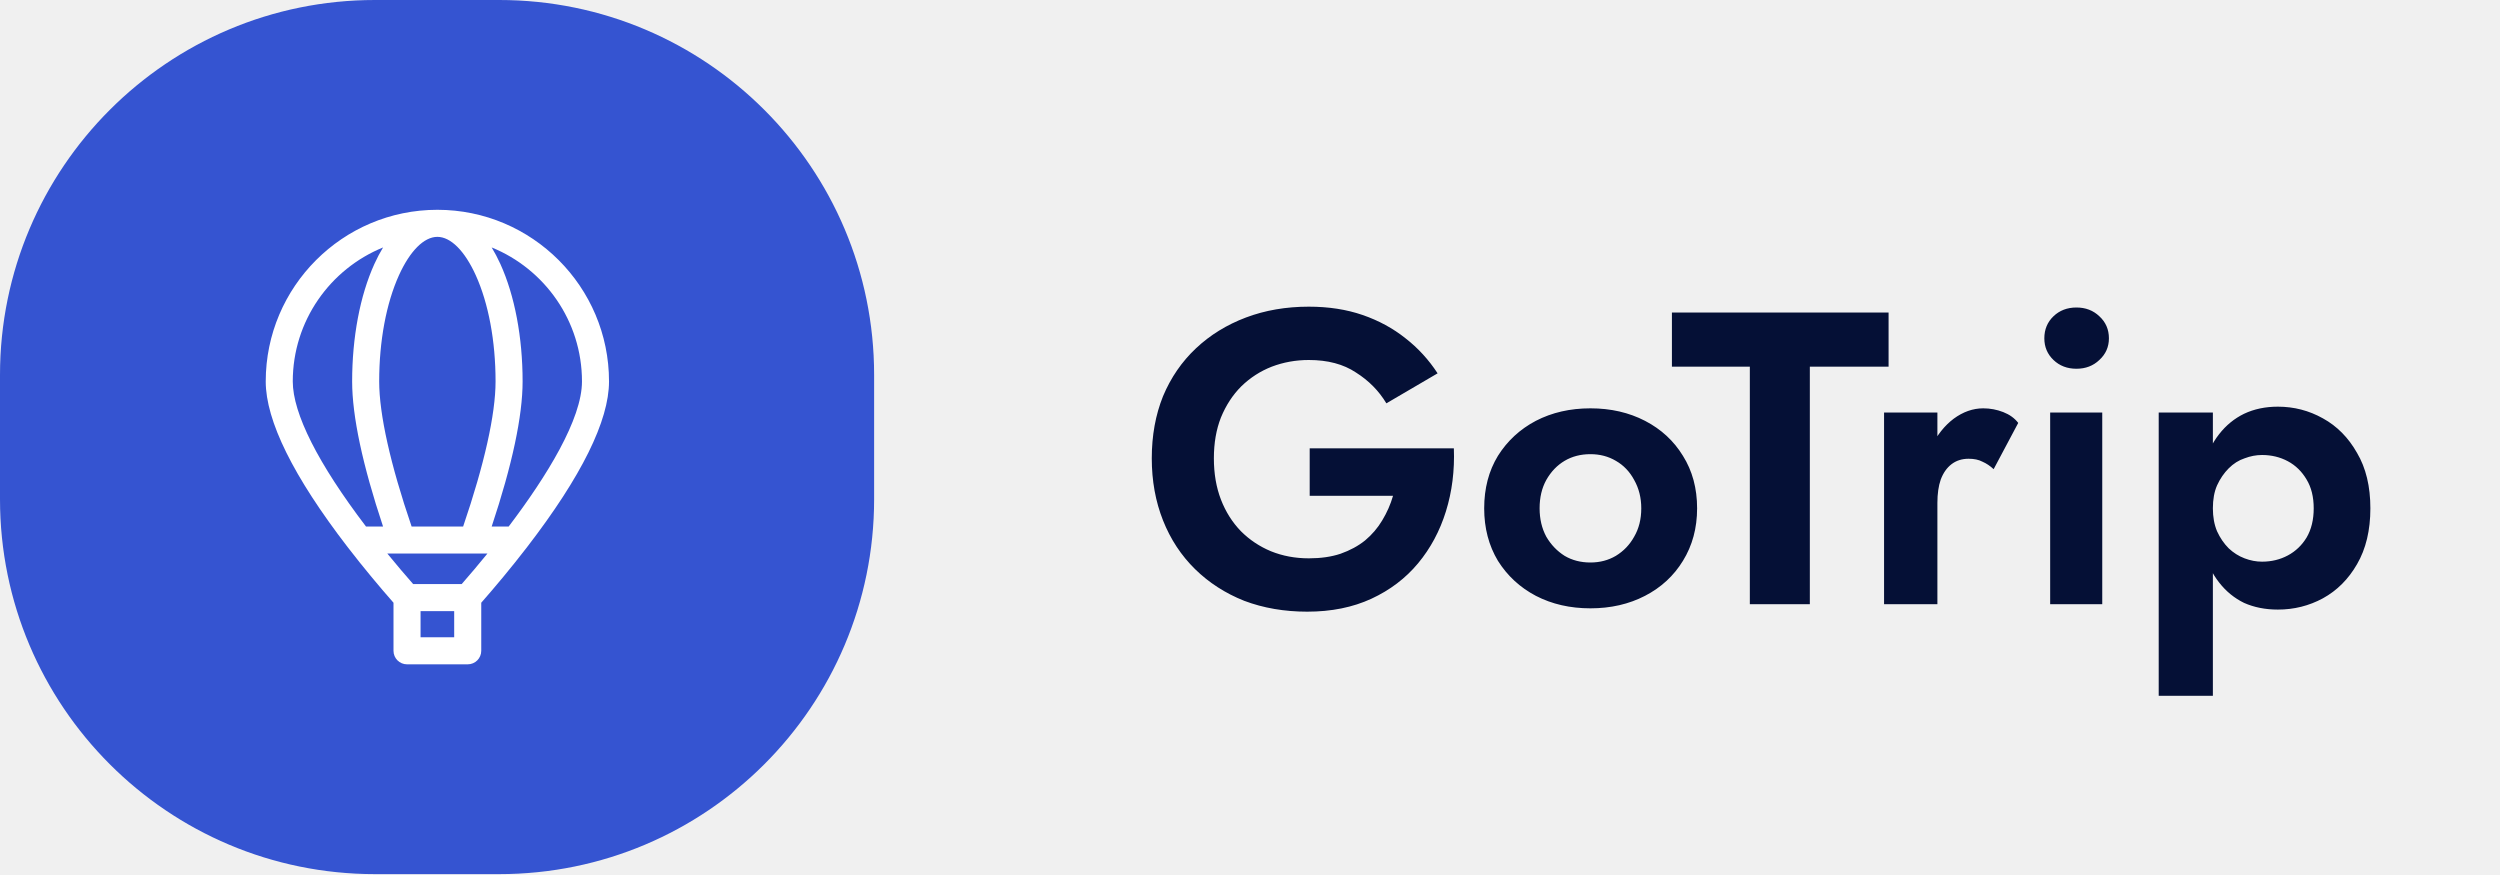
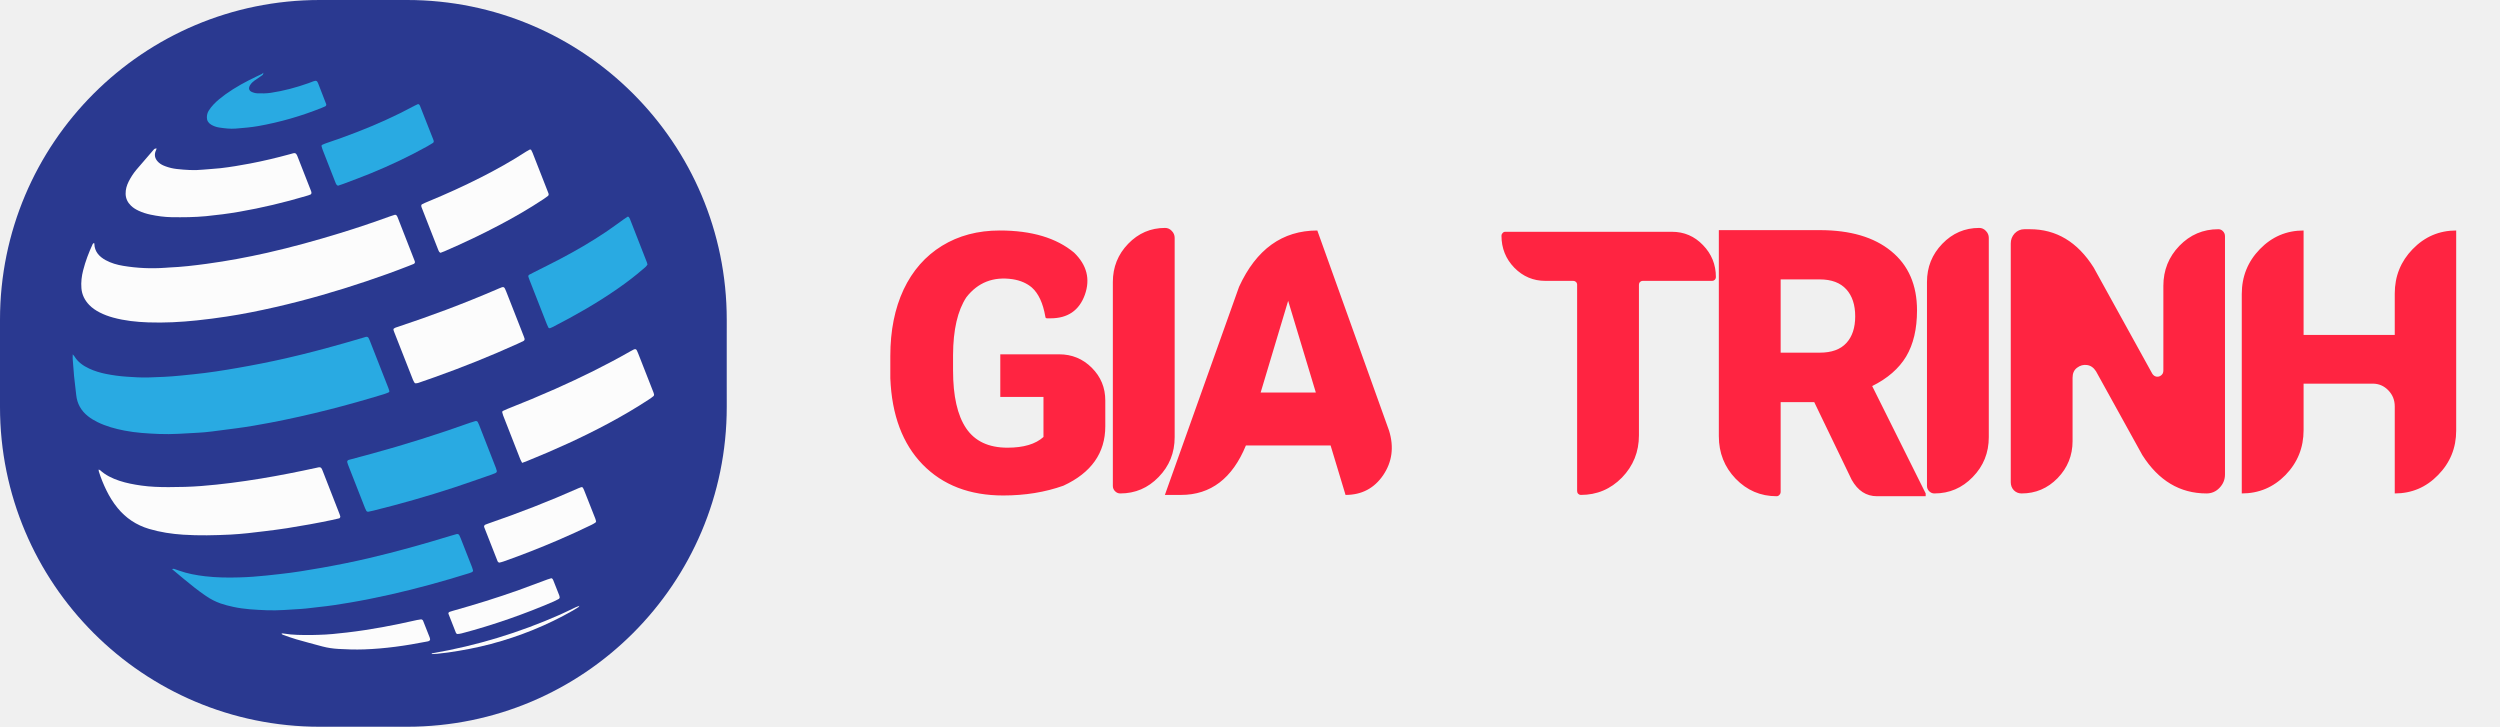
- <svg xmlns="http://www.w3.org/2000/svg" width="120" height="42" viewBox="0 0 120 42" fill="none">
-   <path d="M62.865 23.8H66.865C66.746 24.213 66.572 24.607 66.346 24.98C66.132 25.34 65.859 25.66 65.525 25.94C65.192 26.207 64.799 26.42 64.346 26.58C63.906 26.727 63.399 26.8 62.825 26.8C62.172 26.8 61.566 26.687 61.005 26.46C60.459 26.233 59.979 25.913 59.566 25.5C59.152 25.073 58.832 24.567 58.605 23.98C58.379 23.393 58.266 22.733 58.266 22C58.266 21.267 58.379 20.613 58.605 20.04C58.846 19.453 59.172 18.953 59.586 18.54C60.012 18.127 60.499 17.813 61.045 17.6C61.605 17.387 62.199 17.28 62.825 17.28C63.732 17.28 64.486 17.48 65.085 17.88C65.699 18.267 66.186 18.76 66.546 19.36L69.005 17.92C68.579 17.267 68.066 16.707 67.466 16.24C66.865 15.76 66.179 15.387 65.406 15.12C64.632 14.853 63.772 14.72 62.825 14.72C61.732 14.72 60.725 14.893 59.806 15.24C58.886 15.587 58.086 16.08 57.406 16.72C56.725 17.36 56.199 18.127 55.825 19.02C55.465 19.913 55.285 20.907 55.285 22C55.285 23.08 55.465 24.073 55.825 24.98C56.185 25.887 56.699 26.667 57.365 27.32C58.032 27.973 58.819 28.48 59.725 28.84C60.645 29.187 61.652 29.36 62.745 29.36C63.906 29.36 64.932 29.153 65.826 28.74C66.719 28.327 67.466 27.76 68.066 27.04C68.665 26.32 69.112 25.487 69.406 24.54C69.699 23.593 69.826 22.587 69.785 21.52H62.865V23.8ZM71.241 24.4C71.241 25.347 71.461 26.187 71.901 26.92C72.354 27.64 72.961 28.2 73.721 28.6C74.494 29 75.367 29.2 76.341 29.2C77.314 29.2 78.187 29 78.961 28.6C79.734 28.2 80.341 27.64 80.781 26.92C81.234 26.187 81.461 25.347 81.461 24.4C81.461 23.44 81.234 22.6 80.781 21.88C80.341 21.16 79.734 20.6 78.961 20.2C78.187 19.8 77.314 19.6 76.341 19.6C75.367 19.6 74.494 19.8 73.721 20.2C72.961 20.6 72.354 21.16 71.901 21.88C71.461 22.6 71.241 23.44 71.241 24.4ZM73.901 24.4C73.901 23.88 74.007 23.427 74.221 23.04C74.447 22.64 74.741 22.333 75.101 22.12C75.461 21.907 75.874 21.8 76.341 21.8C76.794 21.8 77.201 21.907 77.561 22.12C77.934 22.333 78.227 22.64 78.441 23.04C78.667 23.44 78.781 23.893 78.781 24.4C78.781 24.92 78.667 25.373 78.441 25.76C78.227 26.147 77.934 26.453 77.561 26.68C77.201 26.893 76.794 27 76.341 27C75.874 27 75.461 26.893 75.101 26.68C74.741 26.453 74.447 26.147 74.221 25.76C74.007 25.36 73.901 24.907 73.901 24.4ZM80.252 17.6H83.992V29H86.872V17.6H90.652V15H80.252V17.6ZM92.995 19.8H90.435V29H92.995V19.8ZM95.695 22.52L96.875 20.3C96.701 20.073 96.462 19.9 96.155 19.78C95.848 19.66 95.528 19.6 95.195 19.6C94.701 19.6 94.228 19.767 93.775 20.1C93.335 20.433 92.975 20.887 92.695 21.46C92.415 22.02 92.275 22.667 92.275 23.4L92.995 24.14C92.995 23.7 93.048 23.327 93.155 23.02C93.275 22.7 93.448 22.453 93.675 22.28C93.901 22.107 94.175 22.02 94.495 22.02C94.761 22.02 94.981 22.067 95.155 22.16C95.341 22.24 95.522 22.36 95.695 22.52ZM98.128 16.24C98.128 16.653 98.275 17 98.568 17.28C98.861 17.56 99.228 17.7 99.668 17.7C100.108 17.7 100.474 17.56 100.768 17.28C101.074 17 101.228 16.653 101.228 16.24C101.228 15.813 101.074 15.46 100.768 15.18C100.474 14.9 100.108 14.76 99.668 14.76C99.228 14.76 98.861 14.9 98.568 15.18C98.275 15.46 98.128 15.813 98.128 16.24ZM98.408 19.8V29H100.908V19.8H98.408ZM106.218 33.4V19.8H103.618V33.4H106.218ZM113.778 24.4C113.778 23.347 113.564 22.46 113.138 21.74C112.724 21.007 112.178 20.453 111.498 20.08C110.831 19.707 110.111 19.52 109.338 19.52C108.738 19.52 108.198 19.633 107.718 19.86C107.251 20.087 106.851 20.413 106.518 20.84C106.184 21.267 105.931 21.78 105.758 22.38C105.584 22.98 105.498 23.653 105.498 24.4C105.498 25.147 105.584 25.82 105.758 26.42C105.931 27.02 106.184 27.533 106.518 27.96C106.851 28.387 107.251 28.713 107.718 28.94C108.198 29.153 108.738 29.26 109.338 29.26C110.111 29.26 110.831 29.08 111.498 28.72C112.178 28.347 112.724 27.8 113.138 27.08C113.564 26.347 113.778 25.453 113.778 24.4ZM111.058 24.4C111.058 24.947 110.944 25.413 110.718 25.8C110.491 26.173 110.191 26.46 109.818 26.66C109.444 26.86 109.031 26.96 108.578 26.96C108.298 26.96 108.018 26.907 107.738 26.8C107.458 26.693 107.204 26.533 106.978 26.32C106.751 26.093 106.564 25.82 106.418 25.5C106.284 25.18 106.218 24.813 106.218 24.4C106.218 23.973 106.284 23.607 106.418 23.3C106.564 22.98 106.751 22.707 106.978 22.48C107.204 22.253 107.458 22.093 107.738 22C108.018 21.893 108.298 21.84 108.578 21.84C109.031 21.84 109.444 21.94 109.818 22.14C110.191 22.34 110.491 22.633 110.718 23.02C110.944 23.393 111.058 23.853 111.058 24.4Z" fill="#051036" />
-   <rect width="41.958" height="41.958" rx="18" fill="#3554D1" />
-   <g clip-path="url(#clip0_316_21121)">
-     <path d="M29.233 18.309C29.233 13.766 25.537 10.07 20.994 10.07C16.451 10.07 12.755 13.766 12.755 18.309C12.755 20.194 14.077 22.868 16.684 26.257C17.465 27.271 18.24 28.192 18.888 28.931V31.239C18.888 31.597 19.179 31.888 19.538 31.888H22.45C22.809 31.888 23.1 31.597 23.1 31.239V28.931C23.748 28.192 24.523 27.271 25.303 26.257C27.911 22.868 29.233 20.194 29.233 18.309ZM27.935 18.309C27.935 20.114 26.256 22.847 24.417 25.272H23.601C24.586 22.313 25.085 19.973 25.085 18.309C25.085 16.192 24.707 14.19 24.019 12.674C23.888 12.386 23.748 12.12 23.6 11.877C26.139 12.909 27.935 15.403 27.935 18.309ZM21.801 30.589H20.187V29.335H21.801V30.589ZM22.161 28.036H19.832C19.452 27.602 19.03 27.108 18.592 26.571H19.289C19.291 26.571 19.293 26.571 19.294 26.571C19.296 26.571 23.396 26.571 23.396 26.571C22.972 27.092 22.554 27.586 22.161 28.036ZM20.994 11.369C21.634 11.369 22.306 12.04 22.836 13.21C23.449 14.562 23.787 16.372 23.787 18.309C23.787 19.886 23.249 22.288 22.231 25.272H19.757C18.738 22.288 18.201 19.886 18.201 18.309C18.201 16.372 18.539 14.562 19.151 13.21C19.682 12.04 20.354 11.369 20.994 11.369ZM14.053 18.309C14.053 15.403 15.849 12.909 18.388 11.877C18.24 12.12 18.099 12.386 17.969 12.674C17.281 14.19 16.903 16.192 16.903 18.309C16.903 19.974 17.401 22.313 18.386 25.272H17.567C15.268 22.251 14.053 19.846 14.053 18.309Z" fill="white" />
-   </g>
-   <defs>
-     <clipPath id="clip0_316_21121">
-       <rect width="21.818" height="21.818" fill="white" transform="translate(10.0699 10.0699)" />
-     </clipPath>
-   </defs>
+ <svg xmlns="http://www.w3.org/2000/svg" width="172" height="50" viewBox="0 0 172 50" fill="none">
+   <rect width="50" height="50" rx="24" fill="white" />
+   <path d="M28 0H22C9.85 0 0 9.85 0 22V28C0 40.15 9.85 50 22 50H28C40.15 50 50 40.15 50 28V22C50 9.85 40.15 0 28 0Z" fill="#2A3990" />
+   <path d="M6.474 16.714C6.484 16.743 6.491 16.756 6.491 16.77C6.504 17.293 6.805 17.645 7.27 17.899C7.644 18.104 8.055 18.22 8.477 18.29C9.431 18.449 10.392 18.492 11.359 18.424C11.45 18.417 11.542 18.407 11.634 18.404C12.506 18.369 13.371 18.265 14.235 18.148C15.629 17.959 17.008 17.702 18.377 17.393C20.072 17.009 21.742 16.546 23.399 16.038C24.562 15.681 25.713 15.293 26.852 14.879C26.952 14.844 27.054 14.811 27.155 14.781C27.211 14.765 27.276 14.797 27.305 14.85C27.318 14.876 27.336 14.899 27.347 14.926C27.739 15.928 28.13 16.93 28.521 17.933C28.532 17.959 28.538 17.987 28.547 18.014C28.56 18.058 28.521 18.134 28.47 18.155C28.358 18.202 28.245 18.247 28.133 18.29C27.16 18.672 26.176 19.025 25.182 19.358C23.138 20.044 21.064 20.645 18.954 21.127C17.839 21.382 16.719 21.609 15.586 21.78C14.907 21.883 14.225 21.973 13.541 22.044C12.429 22.16 11.315 22.22 10.195 22.18C9.384 22.151 8.578 22.066 7.794 21.852C7.47 21.764 7.157 21.65 6.861 21.498C6.591 21.36 6.344 21.193 6.137 20.979C5.822 20.65 5.636 20.27 5.601 19.827C5.568 19.412 5.616 19.004 5.72 18.6C5.879 17.976 6.107 17.374 6.381 16.785C6.395 16.755 6.44 16.739 6.476 16.712L6.474 16.714Z" fill="#FCFCFC" />
+   <path d="M5 24.375C5.066 24.452 5.1 24.481 5.121 24.517C5.355 24.906 5.716 25.162 6.134 25.357C6.505 25.53 6.898 25.648 7.304 25.728C7.768 25.821 8.236 25.884 8.711 25.916C9.201 25.948 9.689 25.983 10.18 25.97C10.93 25.951 11.68 25.916 12.426 25.841C12.731 25.811 13.034 25.779 13.339 25.747C14.344 25.646 15.339 25.488 16.332 25.316C17.446 25.123 18.553 24.904 19.654 24.654C21.081 24.329 22.492 23.951 23.898 23.55C24.322 23.43 24.743 23.302 25.167 23.179C25.25 23.155 25.323 23.186 25.358 23.255C25.383 23.306 25.412 23.358 25.432 23.411C25.863 24.506 26.292 25.601 26.721 26.697C26.747 26.764 26.77 26.832 26.787 26.901C26.797 26.947 26.766 26.986 26.724 27.004C26.613 27.049 26.5 27.093 26.384 27.128C25.148 27.504 23.904 27.858 22.648 28.176C21.305 28.518 19.952 28.823 18.588 29.082C17.824 29.227 17.057 29.363 16.283 29.464C15.707 29.538 15.133 29.617 14.556 29.688C14.252 29.725 13.947 29.756 13.641 29.771C12.739 29.817 11.838 29.897 10.933 29.857C10.138 29.823 9.343 29.778 8.561 29.624C7.914 29.498 7.286 29.327 6.699 29.036C6.469 28.921 6.25 28.792 6.051 28.633C5.575 28.254 5.31 27.774 5.246 27.195C5.198 26.757 5.145 26.318 5.096 25.88C5.086 25.795 5.083 25.709 5.076 25.625C5.052 25.327 5.025 25.03 5.004 24.731C4.996 24.632 5.004 24.532 5.004 24.375H5Z" fill="#29AAE2" />
+   <path d="M6.782 32.306C6.824 32.322 6.859 32.325 6.878 32.342C7.256 32.69 7.715 32.911 8.209 33.076C8.701 33.24 9.211 33.334 9.725 33.407C10.348 33.496 10.976 33.514 11.603 33.514C12.353 33.514 13.102 33.496 13.852 33.437C15.226 33.329 16.587 33.149 17.944 32.926C19.24 32.713 20.526 32.455 21.808 32.177C21.867 32.163 21.928 32.145 21.988 32.147C22.029 32.148 22.083 32.17 22.104 32.2C22.146 32.258 22.174 32.327 22.199 32.393C22.585 33.382 22.972 34.37 23.357 35.359C23.377 35.413 23.394 35.467 23.41 35.522C23.424 35.572 23.383 35.651 23.335 35.662C23.172 35.701 23.009 35.739 22.846 35.774C21.816 35.992 20.78 36.176 19.739 36.341C19.227 36.422 18.71 36.483 18.195 36.548C17.816 36.596 17.437 36.644 17.056 36.682C16.66 36.721 16.265 36.759 15.867 36.779C14.782 36.832 13.693 36.858 12.607 36.787C11.813 36.735 11.028 36.617 10.265 36.391C9.373 36.127 8.659 35.642 8.095 34.956C7.786 34.58 7.536 34.174 7.326 33.746C7.116 33.319 6.937 32.881 6.798 32.429C6.787 32.392 6.791 32.352 6.786 32.306H6.782Z" fill="#FCFCFC" />
+   <path d="M11.823 39.159C11.88 39.131 11.94 39.125 12 39.145C12.101 39.178 12.2 39.216 12.3 39.252C12.889 39.465 13.503 39.576 14.128 39.649C14.906 39.739 15.687 39.748 16.468 39.725C17.096 39.708 17.722 39.662 18.346 39.595C18.635 39.564 18.923 39.53 19.212 39.5C20.201 39.395 21.181 39.233 22.158 39.059C23.24 38.866 24.317 38.651 25.385 38.4C27.27 37.956 29.132 37.438 30.978 36.87C31.123 36.825 31.269 36.784 31.416 36.745C31.495 36.724 31.57 36.762 31.603 36.831C31.634 36.895 31.665 36.961 31.692 37.027C31.954 37.695 32.217 38.362 32.479 39.031C32.505 39.098 32.523 39.167 32.542 39.236C32.557 39.288 32.518 39.345 32.457 39.369C32.401 39.391 32.346 39.416 32.287 39.434C30.501 39.991 28.698 40.49 26.867 40.903C25.93 41.113 24.988 41.304 24.039 41.464C23.347 41.581 22.652 41.692 21.951 41.762C21.541 41.803 21.132 41.869 20.72 41.894C19.926 41.94 19.131 42.018 18.334 41.984C17.57 41.952 16.804 41.918 16.054 41.754C15.755 41.69 15.461 41.616 15.173 41.516C14.812 41.389 14.482 41.216 14.17 41.004C13.639 40.641 13.14 40.242 12.649 39.834C12.375 39.606 12.103 39.377 11.829 39.148L11.822 39.159H11.823Z" fill="#29AAE2" />
+   <path d="M10.781 10.211C10.75 10.291 10.712 10.37 10.688 10.451C10.6 10.741 10.7 10.981 10.925 11.185C11.06 11.307 11.224 11.384 11.396 11.446C11.638 11.535 11.892 11.596 12.15 11.625C12.759 11.693 13.367 11.736 13.981 11.671C14.376 11.63 14.773 11.618 15.169 11.572C15.853 11.492 16.529 11.379 17.203 11.251C18.117 11.077 19.019 10.861 19.915 10.617C20.002 10.592 20.09 10.567 20.178 10.544C20.303 10.513 20.37 10.549 20.427 10.67C20.439 10.696 20.452 10.722 20.463 10.748C20.771 11.535 21.081 12.322 21.388 13.11C21.408 13.164 21.43 13.221 21.43 13.275C21.43 13.311 21.402 13.366 21.37 13.38C21.274 13.423 21.171 13.453 21.069 13.483C19.553 13.933 18.014 14.3 16.449 14.571C15.698 14.701 14.941 14.797 14.18 14.872C13.386 14.948 12.593 14.954 11.797 14.942C11.306 14.934 10.823 14.866 10.345 14.765C10.06 14.704 9.785 14.616 9.526 14.494C9.334 14.403 9.155 14.293 9.007 14.147C8.778 13.922 8.652 13.658 8.643 13.342C8.635 13.035 8.719 12.752 8.858 12.478C9.002 12.195 9.176 11.927 9.383 11.679C9.77 11.22 10.165 10.767 10.558 10.314C10.587 10.281 10.619 10.246 10.659 10.229C10.696 10.213 10.745 10.222 10.789 10.221L10.784 10.212L10.781 10.211Z" fill="#FCFCFC" />
+   <path d="M35.922 31.844C35.868 31.737 35.822 31.663 35.791 31.585C35.398 30.584 35.005 29.582 34.615 28.58C34.589 28.513 34.573 28.444 34.556 28.375C34.546 28.328 34.568 28.287 34.61 28.267C34.718 28.214 34.829 28.165 34.94 28.121C36.039 27.689 37.129 27.235 38.205 26.757C39.974 25.971 41.704 25.121 43.375 24.167C43.756 23.95 43.764 23.951 43.91 24.326C44.245 25.181 44.581 26.035 44.916 26.89C44.947 26.97 44.981 27.05 44.999 27.133C45.006 27.169 44.991 27.226 44.964 27.249C44.862 27.334 44.753 27.413 44.64 27.486C43.74 28.078 42.806 28.622 41.851 29.134C40.046 30.1 38.176 30.946 36.266 31.718C36.169 31.757 36.069 31.791 35.923 31.846L35.922 31.844Z" fill="#FCFCFC" />
+   <path d="M25.314 35.212C25.268 35.191 25.228 35.185 25.216 35.165C25.178 35.104 25.146 35.039 25.12 34.972C24.727 33.971 24.333 32.969 23.942 31.967C23.922 31.914 23.907 31.858 23.892 31.803C23.871 31.731 23.915 31.662 23.996 31.64C24.525 31.497 25.054 31.355 25.584 31.212C27.861 30.591 30.106 29.881 32.321 29.091C32.449 29.046 32.58 29.008 32.711 28.969C32.761 28.953 32.849 28.99 32.869 29.031C32.9 29.096 32.934 29.161 32.959 29.227C33.346 30.216 33.733 31.205 34.118 32.195C34.144 32.262 34.162 32.331 34.18 32.399C34.194 32.447 34.154 32.517 34.101 32.539C34.018 32.575 33.936 32.612 33.849 32.642C32.974 32.944 32.103 33.256 31.223 33.545C29.404 34.142 27.561 34.667 25.698 35.129C25.566 35.161 25.431 35.187 25.314 35.212Z" fill="#29AAE2" />
+   <path d="M27.067 22.635C27.165 22.539 27.286 22.516 27.4 22.478C28.508 22.108 29.609 21.721 30.701 21.311C31.863 20.874 33.014 20.41 34.153 19.921C34.208 19.898 34.263 19.872 34.318 19.849C34.67 19.699 34.683 19.688 34.828 20.059C35.156 20.901 35.488 21.741 35.818 22.582C35.897 22.782 35.975 22.982 36.052 23.183C36.067 23.223 36.079 23.264 36.091 23.304C36.105 23.351 36.073 23.431 36.028 23.453C35.892 23.519 35.757 23.585 35.62 23.647C33.749 24.497 31.84 25.26 29.897 25.953C29.526 26.085 29.153 26.215 28.781 26.343C28.724 26.362 28.662 26.369 28.602 26.373C28.576 26.374 28.535 26.359 28.524 26.34C28.478 26.267 28.436 26.192 28.405 26.113C28.13 25.42 27.859 24.725 27.587 24.032C27.441 23.659 27.289 23.286 27.147 22.912C27.112 22.82 27.066 22.728 27.069 22.633L27.067 22.635Z" fill="#FCFCFC" />
+   <path d="M44.546 18.195C44.47 18.343 44.343 18.426 44.231 18.523C43.683 18.999 43.101 19.439 42.501 19.857C41.078 20.849 39.564 21.709 38.009 22.508C37.956 22.536 37.899 22.556 37.842 22.578C37.808 22.593 37.742 22.567 37.726 22.533C37.69 22.455 37.652 22.377 37.62 22.297C37.222 21.283 36.824 20.269 36.427 19.253C36.4 19.186 36.377 19.118 36.355 19.05C36.335 18.994 36.357 18.93 36.409 18.902C36.515 18.845 36.622 18.791 36.73 18.736C37.335 18.43 37.943 18.13 38.542 17.815C39.622 17.248 40.673 16.638 41.678 15.963C42.099 15.68 42.506 15.376 42.92 15.083C43.005 15.023 43.09 14.963 43.179 14.908C43.195 14.899 43.243 14.913 43.256 14.929C43.292 14.975 43.325 15.024 43.345 15.078C43.732 16.065 44.118 17.054 44.503 18.043C44.523 18.095 44.534 18.151 44.547 18.193L44.546 18.195Z" fill="#29AAE2" />
+   <path d="M30.306 17.394C30.215 17.347 30.186 17.282 30.16 17.215C29.962 16.707 29.762 16.2 29.563 15.692C29.385 15.238 29.207 14.783 29.031 14.329C29.011 14.275 28.984 14.222 28.981 14.166C28.978 14.129 29.001 14.072 29.031 14.057C29.164 13.988 29.303 13.927 29.443 13.87C30.675 13.362 31.884 12.814 33.067 12.215C34.144 11.67 35.192 11.084 36.198 10.431C36.272 10.382 36.351 10.337 36.432 10.296C36.455 10.285 36.49 10.293 36.532 10.293C36.568 10.366 36.614 10.441 36.645 10.52C37.002 11.428 37.357 12.337 37.712 13.245C37.723 13.272 37.733 13.299 37.741 13.325C37.756 13.384 37.747 13.444 37.697 13.482C37.592 13.563 37.481 13.641 37.37 13.716C36.422 14.344 35.435 14.915 34.423 15.451C33.173 16.114 31.892 16.721 30.586 17.286C30.491 17.327 30.392 17.361 30.308 17.393L30.306 17.394Z" fill="#FCFCFC" />
+   <path d="M23.254 12.777C23.158 12.738 23.125 12.674 23.099 12.608C23.014 12.395 22.931 12.181 22.848 11.968C22.635 11.421 22.419 10.874 22.206 10.327C22.17 10.235 22.143 10.139 22.119 10.042C22.114 10.021 22.136 9.98 22.156 9.97C22.251 9.926 22.347 9.883 22.446 9.85C23.151 9.614 23.849 9.363 24.54 9.094C25.896 8.568 27.218 7.978 28.488 7.291C28.567 7.248 28.65 7.21 28.731 7.173C28.771 7.154 28.828 7.173 28.85 7.206C28.864 7.231 28.886 7.253 28.895 7.28C29.205 8.067 29.515 8.852 29.824 9.639C29.829 9.653 29.831 9.667 29.835 9.681C29.852 9.739 29.835 9.803 29.785 9.834C29.657 9.914 29.532 9.993 29.401 10.065C28.14 10.766 26.832 11.385 25.487 11.934C24.871 12.186 24.245 12.415 23.623 12.651C23.497 12.699 23.367 12.739 23.253 12.777H23.254Z" fill="#29AAE2" />
+   <path d="M41.012 35.873C40.992 35.908 40.986 35.942 40.965 35.956C40.877 36.011 40.787 36.066 40.692 36.112C39.932 36.48 39.164 36.832 38.385 37.166C37.161 37.691 35.922 38.178 34.662 38.623C34.562 38.659 34.459 38.685 34.356 38.709C34.334 38.713 34.301 38.69 34.279 38.672C34.258 38.653 34.238 38.629 34.229 38.603C33.924 37.828 33.62 37.053 33.317 36.279C33.312 36.265 33.311 36.251 33.306 36.238C33.293 36.194 33.335 36.118 33.387 36.098C33.457 36.07 33.528 36.042 33.599 36.018C35.711 35.291 37.785 34.485 39.816 33.582C39.872 33.558 39.929 33.538 39.986 33.518C40.023 33.504 40.089 33.527 40.106 33.559C40.132 33.61 40.16 33.66 40.181 33.714C40.44 34.367 40.698 35.021 40.955 35.676C40.982 35.742 40.995 35.813 41.012 35.873Z" fill="#FCFCFC" />
+   <path d="M18.116 5.001C18.115 5.074 18.102 5.138 18.03 5.186C17.856 5.301 17.683 5.418 17.514 5.54C17.393 5.626 17.286 5.73 17.208 5.854C17.178 5.902 17.157 5.956 17.141 6.011C17.108 6.12 17.172 6.251 17.277 6.303C17.414 6.371 17.558 6.416 17.714 6.421C18.02 6.432 18.324 6.431 18.628 6.386C19.522 6.253 20.386 6.019 21.23 5.719C21.344 5.679 21.455 5.631 21.569 5.591C21.744 5.529 21.818 5.556 21.884 5.725C22.073 6.204 22.257 6.685 22.443 7.166C22.461 7.214 22.427 7.293 22.383 7.313C22.3 7.351 22.218 7.388 22.134 7.421C20.727 7.985 19.272 8.406 17.765 8.674C17.253 8.764 16.735 8.804 16.218 8.847C15.834 8.878 15.455 8.83 15.077 8.773C14.88 8.743 14.693 8.676 14.525 8.575C14.332 8.458 14.23 8.294 14.233 8.075C14.236 7.916 14.267 7.766 14.352 7.626C14.451 7.465 14.568 7.316 14.7 7.178C14.945 6.922 15.222 6.7 15.512 6.49C16.192 6.001 16.932 5.603 17.695 5.24C17.804 5.188 17.916 5.142 18.021 5.087C18.059 5.068 18.084 5.029 18.116 5V5.001Z" fill="#29AAE2" />
+   <path d="M38.507 41.114C38.485 41.154 38.478 41.19 38.456 41.201C38.338 41.265 38.219 41.328 38.095 41.383C37.097 41.814 36.082 42.208 35.053 42.567C33.965 42.946 32.864 43.287 31.746 43.58C31.659 43.602 31.568 43.612 31.478 43.621C31.453 43.623 31.424 43.6 31.4 43.584C31.388 43.578 31.377 43.564 31.373 43.552C31.2 43.113 31.027 42.673 30.855 42.232C30.835 42.179 30.87 42.117 30.931 42.096C31.002 42.072 31.074 42.047 31.147 42.027C32.683 41.595 34.205 41.128 35.703 40.592C36.358 40.356 37.008 40.109 37.661 39.867C37.746 39.836 37.831 39.807 37.92 39.785C37.943 39.779 37.983 39.796 37.999 39.815C38.028 39.846 38.051 39.885 38.066 39.924C38.205 40.269 38.343 40.616 38.477 40.963C38.497 41.015 38.5 41.072 38.508 41.114H38.507Z" fill="#FCFCFC" />
+   <path d="M19.363 43.609C19.42 43.562 19.48 43.581 19.533 43.59C20.153 43.696 20.78 43.689 21.407 43.69C21.575 43.69 21.743 43.68 21.911 43.677C22.57 43.663 23.221 43.592 23.874 43.516C25.498 43.327 27.098 43.02 28.686 42.658C28.775 42.638 28.866 42.627 28.957 42.614C29.01 42.606 29.08 42.648 29.103 42.696C29.109 42.709 29.115 42.722 29.119 42.735C29.267 43.108 29.416 43.481 29.561 43.854C29.577 43.893 29.58 43.937 29.59 43.979C29.601 44.025 29.55 44.093 29.495 44.108C29.466 44.116 29.436 44.125 29.407 44.132C28.674 44.273 27.94 44.404 27.197 44.498C26.485 44.59 25.771 44.653 25.052 44.678C24.454 44.698 23.859 44.683 23.264 44.645C22.898 44.622 22.535 44.571 22.181 44.476C21.58 44.315 20.976 44.155 20.379 43.983C20.073 43.895 19.775 43.783 19.475 43.678C19.434 43.663 19.402 43.633 19.362 43.608L19.363 43.609Z" fill="#FCFCFC" />
+   <path d="M39.865 41.667C39.844 41.702 39.831 41.747 39.798 41.77C39.675 41.852 39.546 41.931 39.416 42.005C37.647 43.017 35.759 43.78 33.762 44.309C32.804 44.562 31.831 44.747 30.848 44.889C30.592 44.926 30.332 44.954 30.075 44.981C29.953 44.993 29.831 44.993 29.7 45C29.7 44.939 29.746 44.946 29.776 44.941C32.815 44.416 35.727 43.526 38.518 42.293C38.877 42.135 39.226 41.956 39.581 41.791C39.676 41.746 39.776 41.714 39.876 41.677L39.865 41.668V41.667Z" fill="#FCFCFC" />
+   <path d="M76.044 29.328C76.044 31.165 75.083 32.527 73.162 33.416C71.901 33.865 70.522 34.089 69.023 34.089C66.713 34.089 64.864 33.378 63.476 31.956C62.096 30.534 61.355 28.558 61.254 26.027V24.491C61.254 22.748 61.559 21.224 62.168 19.921C62.786 18.617 63.666 17.615 64.809 16.912C65.951 16.21 67.276 15.858 68.782 15.858C70.974 15.858 72.68 16.366 73.898 17.382C74.779 18.237 75.024 19.206 74.635 20.289C74.245 21.364 73.458 21.901 72.273 21.901H72.045C72.011 21.901 71.981 21.893 71.956 21.876C71.931 21.851 71.918 21.817 71.918 21.774C71.757 20.852 71.448 20.188 70.991 19.781C70.644 19.485 70.204 19.295 69.671 19.21C68.342 19.015 67.28 19.43 66.484 20.454C65.883 21.368 65.579 22.689 65.57 24.415V25.481C65.57 27.25 65.871 28.579 66.472 29.468C67.073 30.356 68.02 30.801 69.315 30.801C70.424 30.801 71.249 30.555 71.791 30.064V27.31H68.82V24.377H72.87C73.75 24.377 74.499 24.686 75.117 25.304C75.735 25.922 76.044 26.671 76.044 27.551V29.328ZM77.072 33.949C76.937 33.949 76.818 33.898 76.717 33.797C76.615 33.695 76.564 33.573 76.564 33.429V19.4C76.564 18.376 76.916 17.5 77.618 16.773C78.321 16.045 79.167 15.681 80.157 15.681C80.335 15.681 80.487 15.748 80.614 15.884C80.75 16.019 80.817 16.18 80.817 16.366V30.077C80.817 31.152 80.449 32.066 79.713 32.819C78.985 33.573 78.105 33.949 77.072 33.949ZM91.545 30.648H85.718C84.787 32.917 83.297 34.051 81.249 34.051H80.144L85.248 19.73C86.433 17.149 88.227 15.858 90.631 15.858L95.569 29.633C95.916 30.759 95.781 31.778 95.163 32.692C94.545 33.598 93.682 34.051 92.573 34.051L91.545 30.648ZM86.733 27.005H90.529L88.625 20.695L86.733 27.005ZM117.799 19.324H113.013C112.945 19.324 112.886 19.35 112.835 19.4C112.784 19.451 112.759 19.515 112.759 19.591V29.95C112.759 31.084 112.369 32.053 111.591 32.857C110.812 33.653 109.868 34.051 108.76 34.051C108.692 34.051 108.633 34.025 108.582 33.975C108.531 33.924 108.506 33.86 108.506 33.784V19.591C108.506 19.515 108.48 19.451 108.43 19.4C108.379 19.35 108.315 19.324 108.239 19.324H106.322C105.493 19.324 104.782 19.024 104.189 18.423C103.597 17.814 103.301 17.077 103.301 16.214C103.301 16.146 103.326 16.087 103.377 16.036C103.428 15.977 103.487 15.947 103.555 15.947H115.031C115.869 15.947 116.58 16.252 117.164 16.861C117.757 17.471 118.053 18.203 118.053 19.058C118.053 19.134 118.027 19.197 117.977 19.248C117.926 19.299 117.867 19.324 117.799 19.324ZM124.819 27.665H122.509V33.835C122.509 33.92 122.479 33.992 122.42 34.051C122.369 34.11 122.306 34.14 122.229 34.14C121.129 34.14 120.19 33.738 119.411 32.934C118.641 32.13 118.256 31.156 118.256 30.014V15.833H125.2C127.299 15.833 128.937 16.315 130.113 17.28C131.298 18.245 131.891 19.604 131.891 21.355C131.891 22.634 131.641 23.691 131.142 24.529C130.642 25.359 129.864 26.036 128.806 26.561L132.487 33.949V34.14H129.136C128.399 34.14 127.82 33.763 127.396 33.01L124.819 27.665ZM122.509 24.263H125.2C126.013 24.263 126.622 24.043 127.028 23.602C127.435 23.162 127.638 22.549 127.638 21.762C127.638 20.975 127.435 20.357 127.028 19.908C126.614 19.451 126.004 19.223 125.2 19.223H122.509V24.263ZM133.084 33.949C132.949 33.949 132.83 33.898 132.729 33.797C132.627 33.695 132.576 33.573 132.576 33.429V19.4C132.576 18.376 132.927 17.5 133.63 16.773C134.332 16.045 135.179 15.681 136.169 15.681C136.347 15.681 136.499 15.748 136.626 15.884C136.761 16.019 136.829 16.18 136.829 16.366V30.077C136.829 31.152 136.461 32.066 135.725 32.819C134.997 33.573 134.117 33.949 133.084 33.949ZM151.81 33.949C149.981 33.949 148.509 33.069 147.392 31.309L144.205 25.545C144.044 25.291 143.837 25.147 143.583 25.113C143.338 25.079 143.109 25.143 142.897 25.304C142.694 25.456 142.593 25.685 142.593 25.989V30.344C142.593 31.334 142.25 32.185 141.564 32.895C140.879 33.598 140.054 33.949 139.089 33.949C138.877 33.949 138.7 33.877 138.556 33.733C138.412 33.581 138.34 33.395 138.34 33.175V16.747C138.34 16.485 138.429 16.256 138.606 16.061C138.793 15.867 139.017 15.77 139.279 15.77H139.66C141.471 15.77 142.931 16.645 144.04 18.398L148.077 25.71C148.153 25.828 148.251 25.896 148.369 25.913C148.488 25.93 148.593 25.9 148.687 25.824C148.788 25.748 148.839 25.638 148.839 25.494V19.667C148.839 18.592 149.207 17.674 149.943 16.912C150.68 16.15 151.573 15.77 152.622 15.77C152.749 15.77 152.855 15.816 152.939 15.909C153.033 16.002 153.079 16.116 153.079 16.252V32.642C153.079 32.997 152.952 33.306 152.698 33.568C152.453 33.822 152.157 33.949 151.81 33.949ZM164.759 33.949V27.957C164.759 27.525 164.611 27.157 164.314 26.852C164.018 26.548 163.663 26.395 163.248 26.395H158.487V29.595C158.487 30.797 158.073 31.825 157.243 32.68C156.414 33.526 155.411 33.949 154.234 33.949V20.226C154.234 19.024 154.649 17.995 155.479 17.141C156.308 16.286 157.311 15.858 158.487 15.858V23.044H164.759V20.2C164.759 19.007 165.169 17.987 165.99 17.141C166.82 16.286 167.818 15.858 168.986 15.858V29.62C168.986 30.814 168.572 31.833 167.742 32.68C166.921 33.526 165.927 33.949 164.759 33.949Z" fill="#FF2441" />
</svg>
